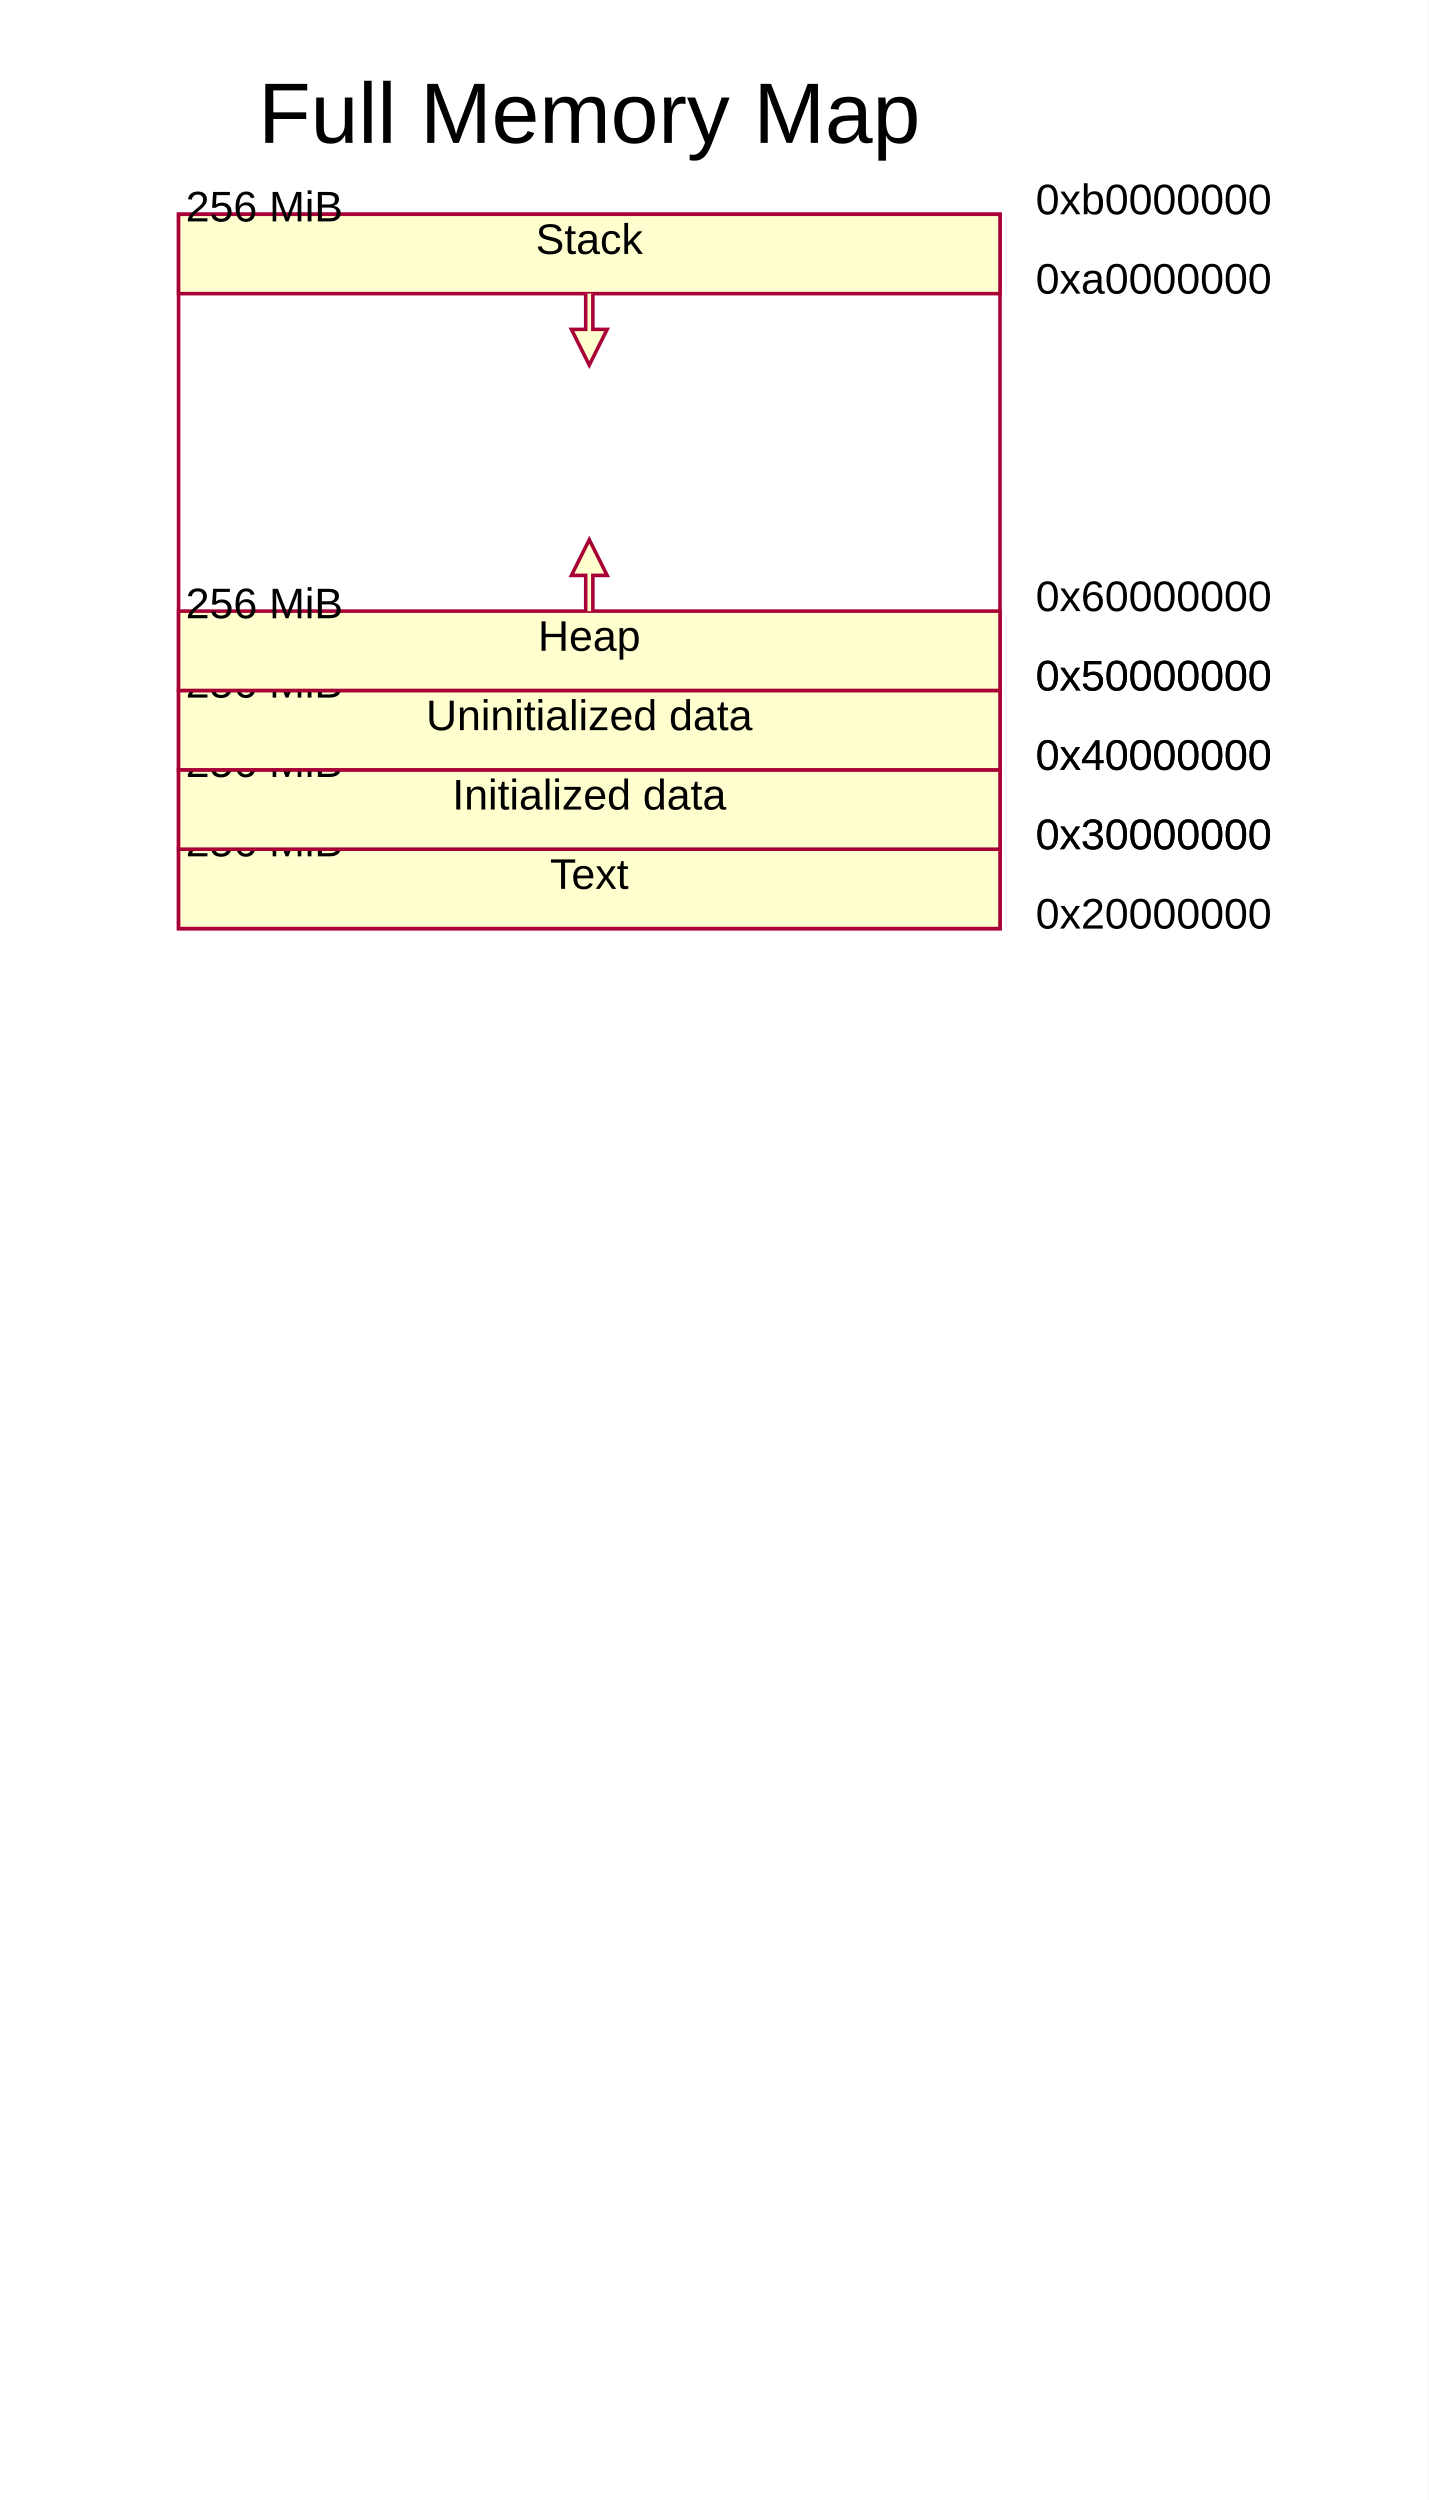
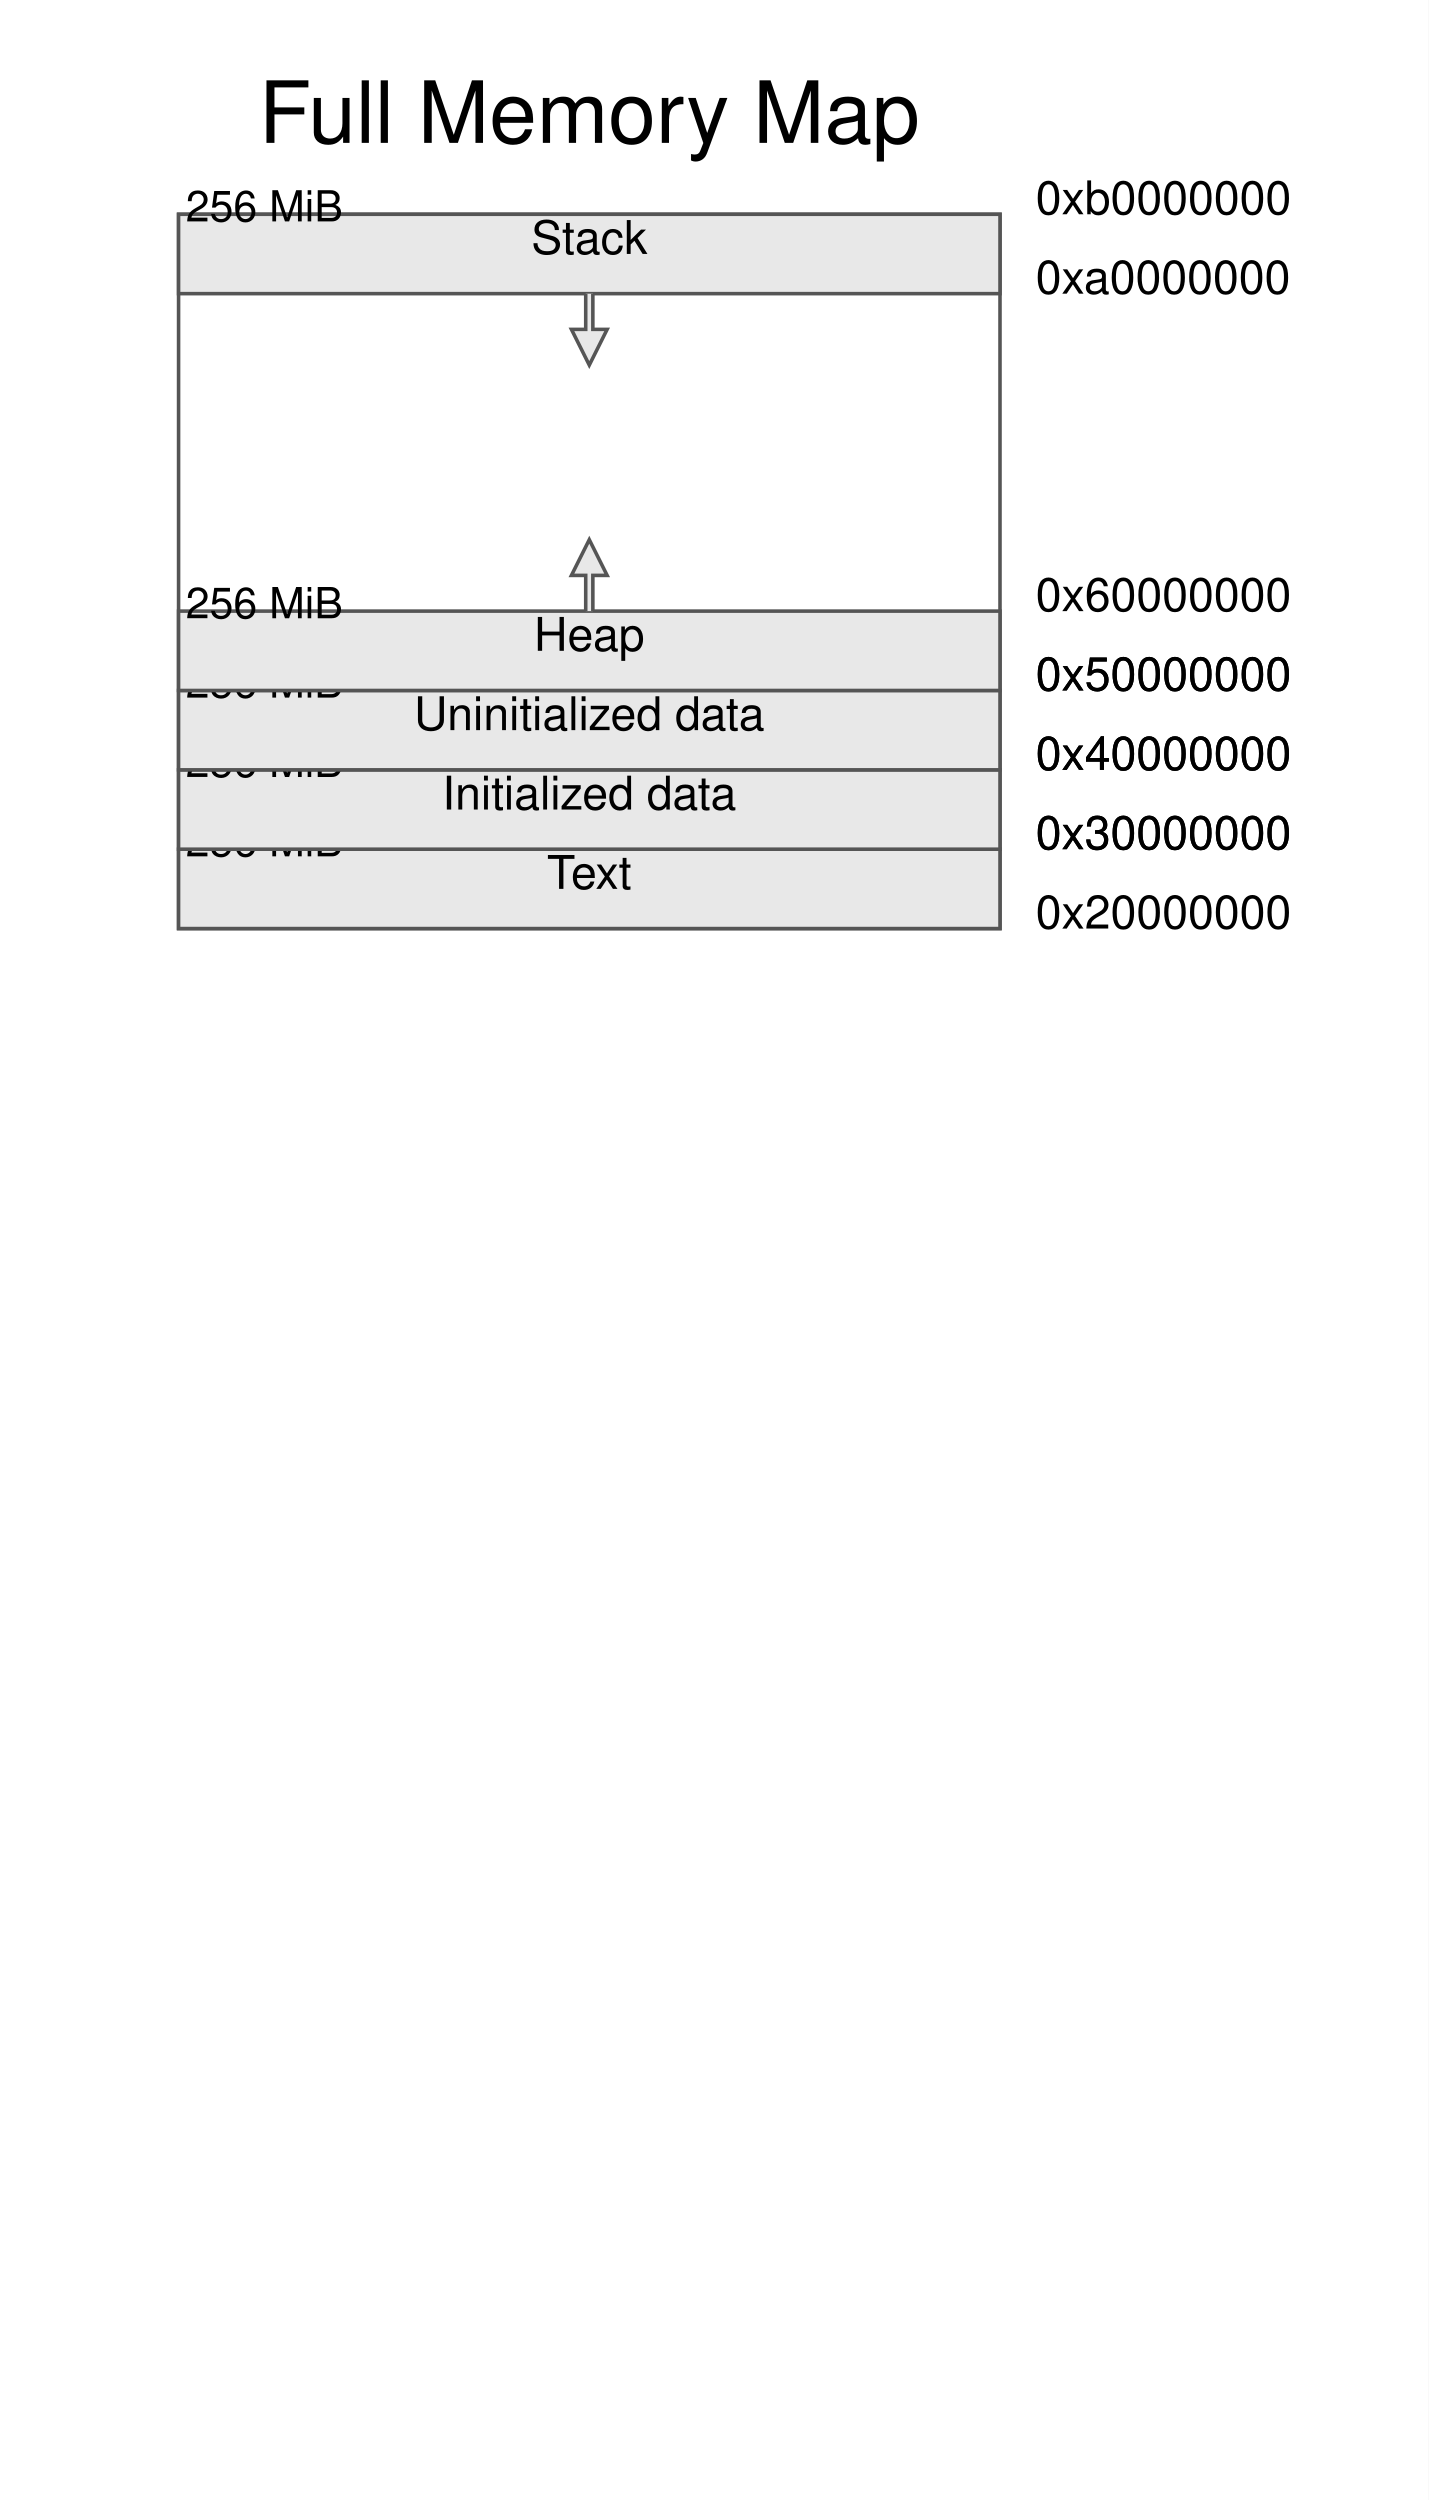
<svg xmlns="http://www.w3.org/2000/svg" width="400" height="700" viewBox="0 0 400 700">
-   <rect x="0" y="0" width="400" height="700" fill="#FFFFFF" />
+   <rect x="0" y="0" width="400" height="700" fill="#ffffff" />
  <g />
  <g>
-     <text x="115.0" y="-20" stroke="none" fill="#000000" stroke-width="0" font-size="24px" font-weight="normal" font-family="Arial" text-anchor="middle" alignment-baseline="middle" transform="translate(50.0,60.0)">Full Memory Map</text>
+     <text x="115.0" y="-20" stroke="none" fill="#000000" stroke-width="0" font-size="24px" font-weight="normal" font-family="Helvetica" text-anchor="middle" alignment-baseline="middle" transform="translate(50.0,60.0)">Full Memory Map</text>
    <g transform="translate(50.0,60.0)">
-       <rect x="0" y="0" width="230.0" height="200.0" fill="#FFFFFF" stroke="#A80036" stroke-width="1" />
-       <rect x="0" y="177.778" width="230.0" height="22.222" fill="#FEFECE" stroke="#A80036" stroke-width="1" />
-       <text x="115.0" y="188.889" stroke="none" fill="#000000" stroke-width="0" font-size="12" font-weight="normal" font-family="Arial" text-anchor="middle" alignment-baseline="middle">Text</text>
-       <text x="240.0" y="200.0" stroke="none" fill="#000000" stroke-width="0" font-size="12" font-weight="normal" font-family="Arial" text-anchor="start" alignment-baseline="middle">0x20000000</text>
-       <text x="240.0" y="177.778" stroke="none" fill="#000000" stroke-width="0" font-size="12" font-weight="normal" font-family="Arial" text-anchor="start" alignment-baseline="middle">0x30000000</text>
-       <text x="2" y="179.778" stroke="none" fill="#000000" stroke-width="0" font-size="12px" font-weight="normal" font-family="Arial" text-anchor="start" alignment-baseline="hanging">256 MiB</text>
-       <rect x="0" y="155.556" width="230.0" height="22.222" fill="#FEFECE" stroke="#A80036" stroke-width="1" />
-       <text x="115.0" y="166.667" stroke="none" fill="#000000" stroke-width="0" font-size="12" font-weight="normal" font-family="Arial" text-anchor="middle" alignment-baseline="middle">Initialized data</text>
-       <text x="240.0" y="177.778" stroke="none" fill="#000000" stroke-width="0" font-size="12" font-weight="normal" font-family="Arial" text-anchor="start" alignment-baseline="middle">0x30000000</text>
-       <text x="240.0" y="155.556" stroke="none" fill="#000000" stroke-width="0" font-size="12" font-weight="normal" font-family="Arial" text-anchor="start" alignment-baseline="middle">0x40000000</text>
-       <text x="2" y="157.556" stroke="none" fill="#000000" stroke-width="0" font-size="12px" font-weight="normal" font-family="Arial" text-anchor="start" alignment-baseline="hanging">256 MiB</text>
-       <rect x="0" y="133.333" width="230.0" height="22.222" fill="#FEFECE" stroke="#A80036" stroke-width="1" />
-       <text x="115.0" y="144.444" stroke="none" fill="#000000" stroke-width="0" font-size="12" font-weight="normal" font-family="Arial" text-anchor="middle" alignment-baseline="middle">Uninitialized data</text>
-       <text x="240.0" y="155.556" stroke="none" fill="#000000" stroke-width="0" font-size="12" font-weight="normal" font-family="Arial" text-anchor="start" alignment-baseline="middle">0x40000000</text>
-       <text x="240.0" y="133.333" stroke="none" fill="#000000" stroke-width="0" font-size="12" font-weight="normal" font-family="Arial" text-anchor="start" alignment-baseline="middle">0x50000000</text>
-       <text x="2" y="135.333" stroke="none" fill="#000000" stroke-width="0" font-size="12px" font-weight="normal" font-family="Arial" text-anchor="start" alignment-baseline="hanging">256 MiB</text>
-       <rect x="0" y="111.111" width="230.0" height="22.222" fill="#FEFECE" stroke="#A80036" stroke-width="1" />
-       <text x="115.0" y="122.222" stroke="none" fill="#000000" stroke-width="0" font-size="12" font-weight="normal" font-family="Arial" text-anchor="middle" alignment-baseline="middle">Heap</text>
-       <text x="240.0" y="133.333" stroke="none" fill="#000000" stroke-width="0" font-size="12" font-weight="normal" font-family="Arial" text-anchor="start" alignment-baseline="middle">0x50000000</text>
-       <text x="240.0" y="111.111" stroke="none" fill="#000000" stroke-width="0" font-size="12" font-weight="normal" font-family="Arial" text-anchor="start" alignment-baseline="middle">0x60000000</text>
-       <text x="2" y="113.111" stroke="none" fill="#000000" stroke-width="0" font-size="12px" font-weight="normal" font-family="Arial" text-anchor="start" alignment-baseline="hanging">256 MiB</text>
-       <rect x="0" y="0.0" width="230.0" height="22.222" fill="#FEFECE" stroke="#A80036" stroke-width="1" />
-       <text x="115.0" y="11.111" stroke="none" fill="#000000" stroke-width="0" font-size="12" font-weight="normal" font-family="Arial" text-anchor="middle" alignment-baseline="middle">Stack</text>
-       <text x="240.0" y="22.222" stroke="none" fill="#000000" stroke-width="0" font-size="12" font-weight="normal" font-family="Arial" text-anchor="start" alignment-baseline="middle">0xa0000000</text>
-       <text x="240.0" y="0.0" stroke="none" fill="#000000" stroke-width="0" font-size="12" font-weight="normal" font-family="Arial" text-anchor="start" alignment-baseline="middle">0xb0000000</text>
-       <text x="2" y="2.0" stroke="none" fill="#000000" stroke-width="0" font-size="12px" font-weight="normal" font-family="Arial" text-anchor="start" alignment-baseline="hanging">256 MiB</text>
+       <rect x="0" y="0" width="230.0" height="200.0" fill="#ffffff" stroke="#555555" stroke-width="1" />
+       <rect x="0" y="177.778" width="230.0" height="22.222" fill="#e8e8e8" stroke="#555555" stroke-width="1" />
+       <text x="115.0" y="188.889" stroke="none" fill="#000000" stroke-width="0" font-size="13" font-weight="normal" font-family="Helvetica" text-anchor="middle" alignment-baseline="middle">Text</text>
+       <text x="240.0" y="200.0" stroke="none" fill="#000000" stroke-width="0" font-size="13" font-weight="normal" font-family="Helvetica" text-anchor="start" alignment-baseline="middle">0x20000000</text>
+       <text x="240.0" y="177.778" stroke="none" fill="#000000" stroke-width="0" font-size="13" font-weight="normal" font-family="Helvetica" text-anchor="start" alignment-baseline="middle">0x30000000</text>
+       <text x="2" y="179.778" stroke="none" fill="#000000" stroke-width="0" font-size="12px" font-weight="normal" font-family="Helvetica" text-anchor="start" alignment-baseline="hanging">256 MiB</text>
+       <rect x="0" y="155.556" width="230.0" height="22.222" fill="#e8e8e8" stroke="#555555" stroke-width="1" />
+       <text x="115.0" y="166.667" stroke="none" fill="#000000" stroke-width="0" font-size="13" font-weight="normal" font-family="Helvetica" text-anchor="middle" alignment-baseline="middle">Initialized data</text>
+       <text x="240.0" y="177.778" stroke="none" fill="#000000" stroke-width="0" font-size="13" font-weight="normal" font-family="Helvetica" text-anchor="start" alignment-baseline="middle">0x30000000</text>
+       <text x="240.0" y="155.556" stroke="none" fill="#000000" stroke-width="0" font-size="13" font-weight="normal" font-family="Helvetica" text-anchor="start" alignment-baseline="middle">0x40000000</text>
+       <text x="2" y="157.556" stroke="none" fill="#000000" stroke-width="0" font-size="12px" font-weight="normal" font-family="Helvetica" text-anchor="start" alignment-baseline="hanging">256 MiB</text>
+       <rect x="0" y="133.333" width="230.0" height="22.222" fill="#e8e8e8" stroke="#555555" stroke-width="1" />
+       <text x="115.0" y="144.444" stroke="none" fill="#000000" stroke-width="0" font-size="13" font-weight="normal" font-family="Helvetica" text-anchor="middle" alignment-baseline="middle">Uninitialized data</text>
+       <text x="240.0" y="155.556" stroke="none" fill="#000000" stroke-width="0" font-size="13" font-weight="normal" font-family="Helvetica" text-anchor="start" alignment-baseline="middle">0x40000000</text>
+       <text x="240.0" y="133.333" stroke="none" fill="#000000" stroke-width="0" font-size="13" font-weight="normal" font-family="Helvetica" text-anchor="start" alignment-baseline="middle">0x50000000</text>
+       <text x="2" y="135.333" stroke="none" fill="#000000" stroke-width="0" font-size="12px" font-weight="normal" font-family="Helvetica" text-anchor="start" alignment-baseline="hanging">256 MiB</text>
+       <rect x="0" y="111.111" width="230.0" height="22.222" fill="#e8e8e8" stroke="#555555" stroke-width="1" />
+       <text x="115.0" y="122.222" stroke="none" fill="#000000" stroke-width="0" font-size="13" font-weight="normal" font-family="Helvetica" text-anchor="middle" alignment-baseline="middle">Heap</text>
+       <text x="240.0" y="133.333" stroke="none" fill="#000000" stroke-width="0" font-size="13" font-weight="normal" font-family="Helvetica" text-anchor="start" alignment-baseline="middle">0x50000000</text>
+       <text x="240.0" y="111.111" stroke="none" fill="#000000" stroke-width="0" font-size="13" font-weight="normal" font-family="Helvetica" text-anchor="start" alignment-baseline="middle">0x60000000</text>
+       <text x="2" y="113.111" stroke="none" fill="#000000" stroke-width="0" font-size="12px" font-weight="normal" font-family="Helvetica" text-anchor="start" alignment-baseline="hanging">256 MiB</text>
+       <rect x="0" y="0.0" width="230.0" height="22.222" fill="#e8e8e8" stroke="#555555" stroke-width="1" />
+       <text x="115.0" y="11.111" stroke="none" fill="#000000" stroke-width="0" font-size="13" font-weight="normal" font-family="Helvetica" text-anchor="middle" alignment-baseline="middle">Stack</text>
+       <text x="240.0" y="22.222" stroke="none" fill="#000000" stroke-width="0" font-size="13" font-weight="normal" font-family="Helvetica" text-anchor="start" alignment-baseline="middle">0xa0000000</text>
+       <text x="240.0" y="0.0" stroke="none" fill="#000000" stroke-width="0" font-size="13" font-weight="normal" font-family="Helvetica" text-anchor="start" alignment-baseline="middle">0xb0000000</text>
+       <text x="2" y="2.0" stroke="none" fill="#000000" stroke-width="0" font-size="12px" font-weight="normal" font-family="Helvetica" text-anchor="start" alignment-baseline="hanging">256 MiB</text>
    </g>
  </g>
  <g>
    <g transform="translate(50.0,60.0)" />
  </g>
  <g>
    <g transform="translate(50.0,60.0)">
      <g />
      <g />
      <g />
      <g>
-         <polyline points="114.0,111.111 114.0,101.111 110.0,101.111 115.0,91.111 120.0,101.111 116.0,101.111 116.0,111.111" stroke="#A80036" stroke-width="1" fill="#FEFECE" />
+         <polyline points="114.0,111.111 114.0,101.111 110.0,101.111 115.0,91.111 120.0,101.111 116.0,101.111 116.0,111.111" stroke="#555555" stroke-width="1" fill="#e8e8e8" />
      </g>
      <g>
-         <polyline points="114.0,22.222 114.0,32.222 110.0,32.222 115.0,42.222 120.0,32.222 116.0,32.222 116.0,22.222" stroke="#A80036" stroke-width="1" fill="#FEFECE" />
+         <polyline points="114.0,22.222 114.0,32.222 110.0,32.222 115.0,42.222 120.0,32.222 116.0,32.222 116.0,22.222" stroke="#555555" stroke-width="1" fill="#e8e8e8" />
      </g>
    </g>
  </g>
</svg>
